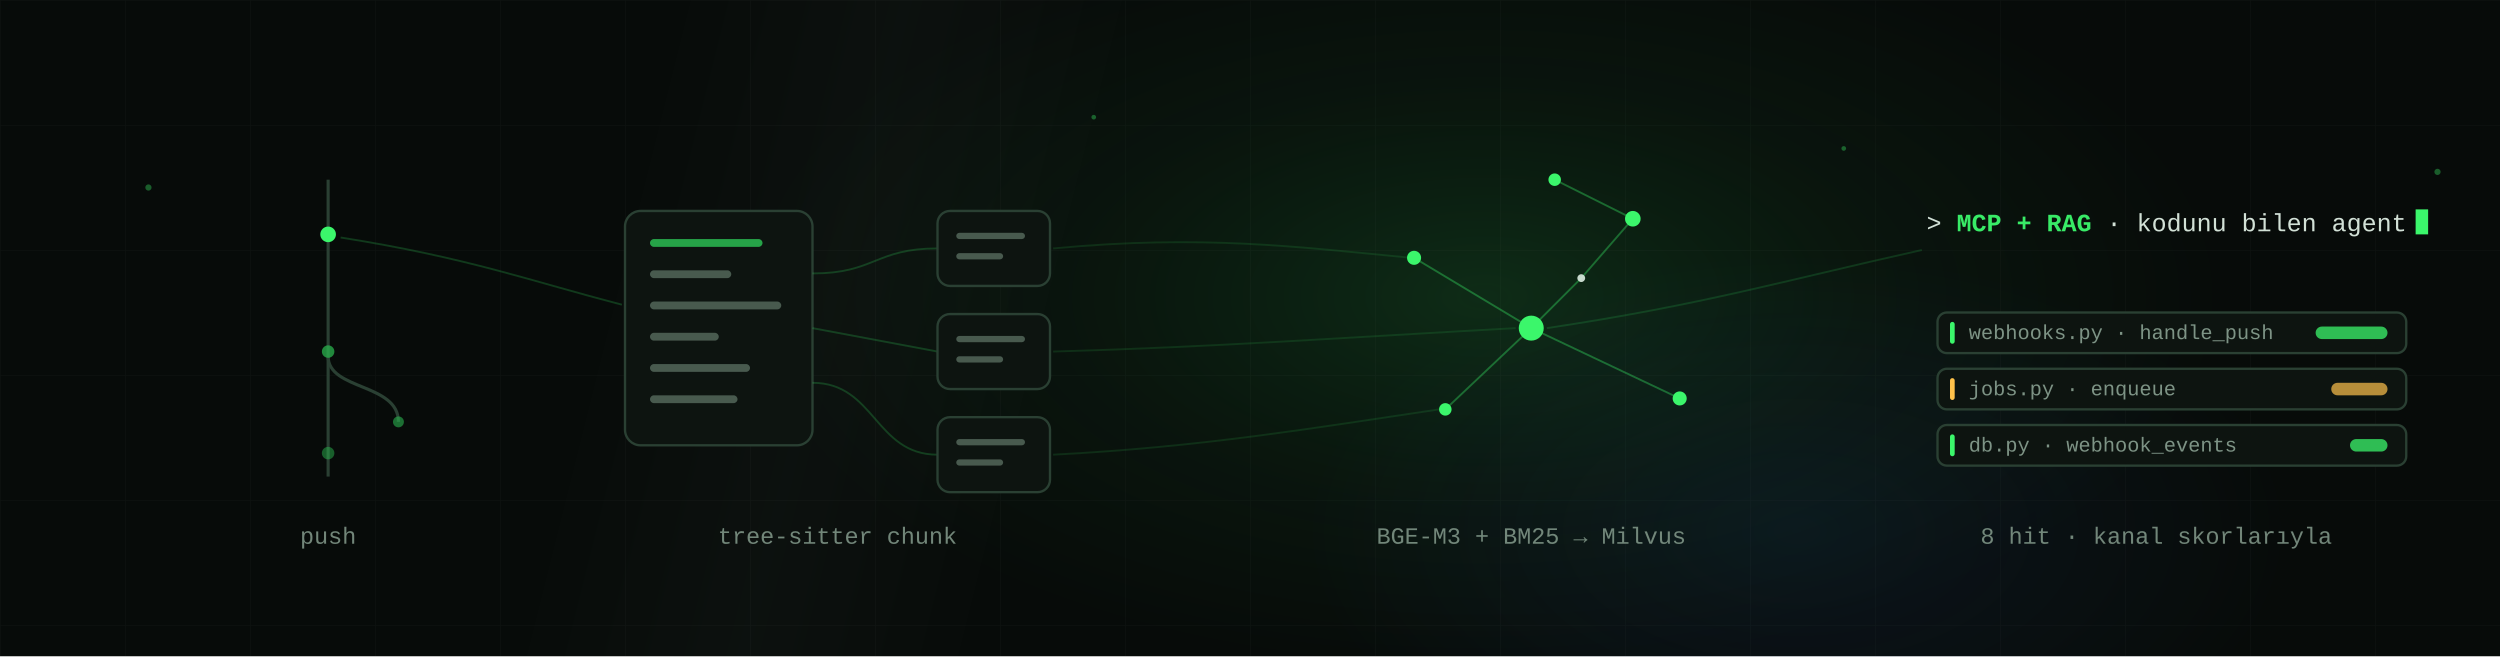
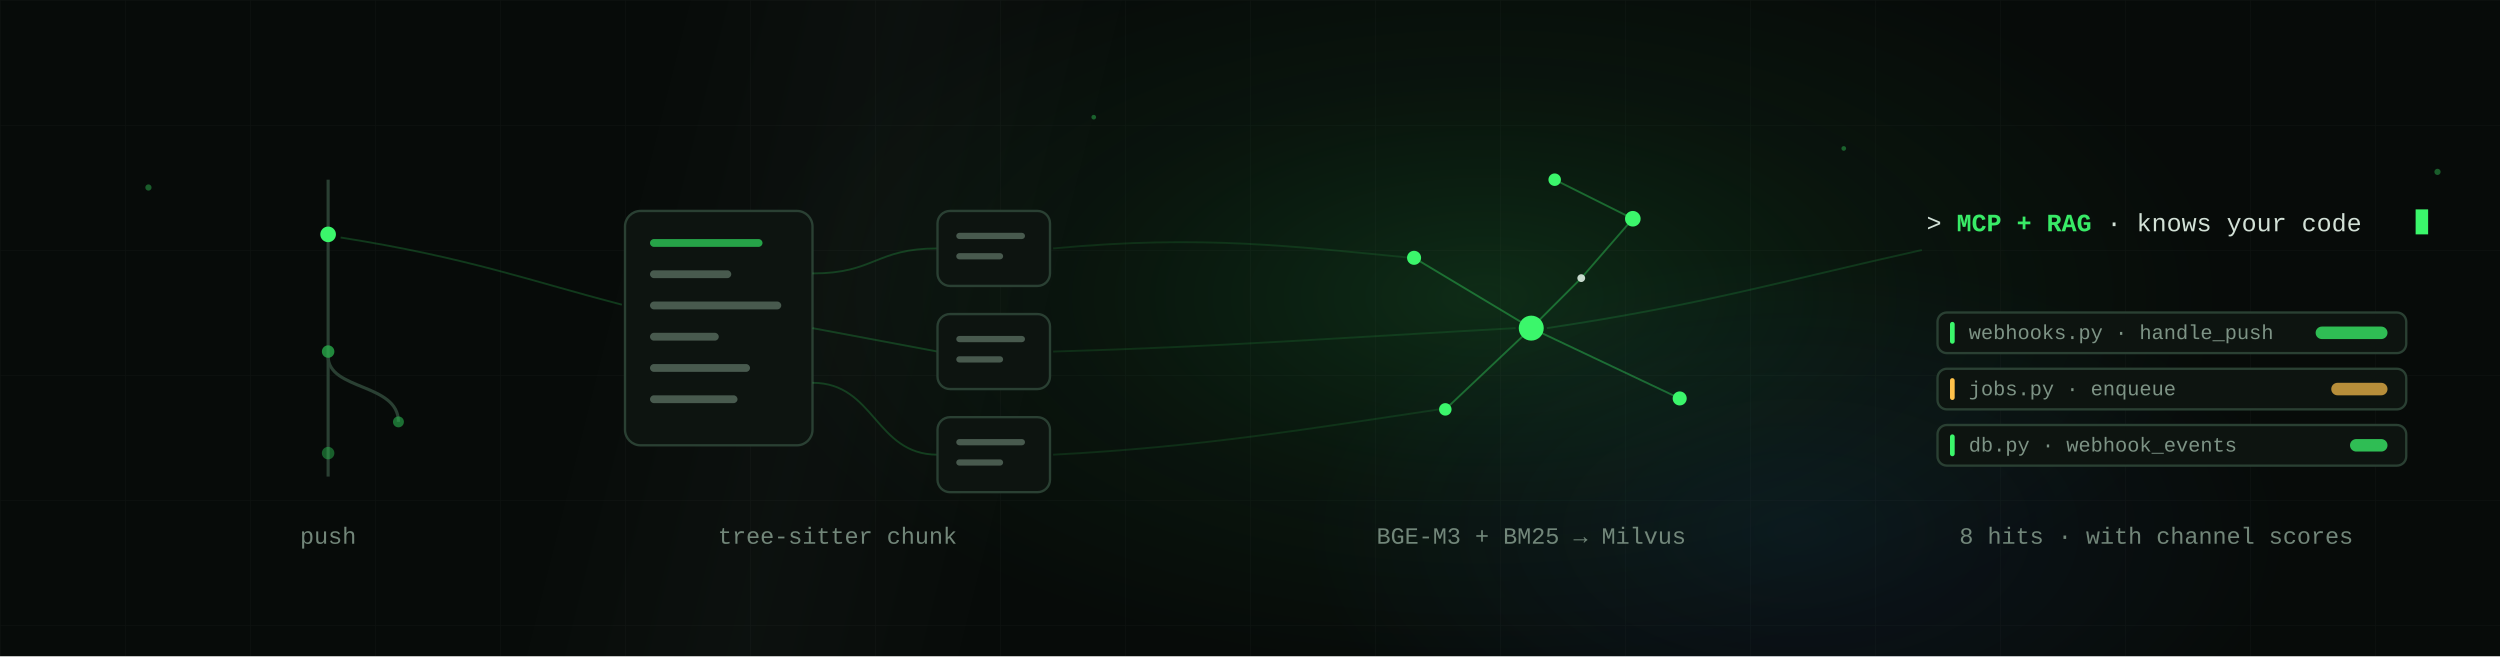
- <svg xmlns="http://www.w3.org/2000/svg" viewBox="0 0 1600 420" role="img" aria-label="Milvus RAG akışı: push, tree-sitter chunk, BGE-M3 + BM25 ile Milvus, MCP + RAG ile kodunu bilen agent">
+ <svg xmlns="http://www.w3.org/2000/svg" viewBox="0 0 1600 420" role="img" aria-label="Milvus RAG flow: push, tree-sitter chunk, BGE-M3 + BM25 into Milvus, an agent that knows your code over MCP + RAG">
  <defs>
    <radialGradient id="glowGreen" cx="50%" cy="50%" r="50%">
      <stop offset="0%" stop-color="#3bf66b" stop-opacity="0.14" />
      <stop offset="60%" stop-color="#29b34e" stop-opacity="0.05" />
      <stop offset="100%" stop-color="#29b34e" stop-opacity="0" />
    </radialGradient>
    <radialGradient id="glowBlue" cx="50%" cy="50%" r="50%">
      <stop offset="0%" stop-color="#3b82f6" stop-opacity="0.08" />
      <stop offset="100%" stop-color="#3b82f6" stop-opacity="0" />
    </radialGradient>
    <linearGradient id="sheen" x1="0" y1="0" x2="1" y2="0">
      <stop offset="0%" stop-color="#ffffff" stop-opacity="0" />
      <stop offset="50%" stop-color="#dcebe1" stop-opacity="0.025" />
      <stop offset="100%" stop-color="#ffffff" stop-opacity="0" />
    </linearGradient>
    <pattern id="grid" width="80" height="80" patternUnits="userSpaceOnUse">
      <path d="M 80 0 L 0 0 0 80" fill="none" stroke="#dcebe1" stroke-opacity="0.03" stroke-width="1" />
    </pattern>
    <style>
      text { font-family: ui-monospace, "SF Mono", Menlo, Consolas, "Liberation Mono", monospace; }
      .label { font-size: 15px; fill: #7d9385; opacity: 0.9; }
      @media (prefers-reduced-motion: reduce) { .motion { display: none } }
    </style>
  </defs>
  <rect width="1600" height="420" fill="#070b09" />
  <rect width="1600" height="420" fill="url(#grid)" />
  <ellipse cx="950" cy="190" rx="480" ry="240" fill="url(#glowGreen)" />
  <ellipse cx="1150" cy="340" rx="320" ry="180" fill="url(#glowBlue)" />
  <rect x="430" y="-60" width="300" height="560" fill="url(#sheen)" transform="skewX(-14)" />
  <g fill="#3bf66b" opacity="0.35">
    <circle cx="95" cy="120" r="2" />
    <circle cx="700" cy="75" r="1.5" />
    <circle cx="1180" cy="95" r="1.5" />
    <circle cx="1560" cy="110" r="2" />
  </g>
  <g stroke="#2a4033" stroke-width="2" fill="none">
    <path d="M 210 115 V 305" />
    <path d="M 255 270 C 255 245 210 250 210 228" />
  </g>
  <circle cx="210" cy="290" r="4" fill="#29b34e" opacity="0.5" />
  <circle cx="255" cy="270" r="3.5" fill="#29b34e" opacity="0.6" />
  <circle cx="210" cy="225" r="4" fill="#29b34e" opacity="0.75" />
  <circle cx="210" cy="150" r="5" fill="#3bf66b" />
  <circle class="motion" cx="210" cy="150" fill="none" stroke="#3bf66b" stroke-width="1.5">
    <animate attributeName="r" dur="10s" repeatCount="indefinite" values="5;18;18" keyTimes="0;0.08;1" />
    <animate attributeName="stroke-opacity" dur="10s" repeatCount="indefinite" values="0.6;0;0" keyTimes="0;0.08;1" />
  </circle>
  <text class="label" x="210" y="348" text-anchor="middle">push</text>
  <path d="M 218 152 C 300 165 340 180 398 195" fill="none" stroke="#3bf66b" stroke-opacity="0.2" stroke-width="1.2" />
  <circle class="motion" r="3" fill="#dcebe1" opacity="0">
    <animateMotion dur="10s" repeatCount="indefinite" calcMode="linear" keyPoints="0;0;1;1" keyTimes="0;0.06;0.16;1" path="M 218 152 C 300 165 340 180 398 195" />
    <animate attributeName="opacity" dur="10s" repeatCount="indefinite" values="0;0;1;1;0;0" keyTimes="0;0.06;0.07;0.15;0.16;1" />
  </circle>
  <rect x="400" y="135" width="120" height="150" rx="10" fill="#0d1410" stroke="#2a4033" stroke-width="1.5" />
  <g rx="2.5">
    <rect x="416" y="153" width="72" height="5" rx="2.5" fill="#29b34e" opacity="0.9" />
    <rect x="416" y="173" width="52" height="5" rx="2.5" fill="#566b5e" opacity="0.8" />
    <rect x="416" y="193" width="84" height="5" rx="2.5" fill="#566b5e" opacity="0.8" />
    <rect x="416" y="213" width="44" height="5" rx="2.5" fill="#566b5e" opacity="0.8" />
    <rect x="416" y="233" width="64" height="5" rx="2.5" fill="#566b5e" opacity="0.8" />
    <rect x="416" y="253" width="56" height="5" rx="2.5" fill="#566b5e" opacity="0.8" />
  </g>
  <rect class="motion" x="400" y="135" width="120" height="150" rx="10" fill="none" stroke="#3bf66b" stroke-width="1.5" opacity="0">
    <animate attributeName="opacity" dur="10s" repeatCount="indefinite" values="0;0;0.9;0;0" keyTimes="0;0.15;0.19;0.28;1" />
  </rect>
  <g stroke="#3bf66b" stroke-opacity="0.2" stroke-width="1.2" fill="none">
    <path d="M 520 175 C 560 175 560 159 600 159" />
    <path d="M 520 210 L 600 225" />
    <path d="M 520 245 C 560 245 560 291 600 291" />
  </g>
  <g>
    <rect x="600" y="135" width="72" height="48" rx="8" fill="#0d1410" stroke="#2a4033" stroke-width="1.5" />
    <rect x="612" y="149" width="44" height="4" rx="2" fill="#566b5e" opacity="0.8" />
    <rect x="612" y="162" width="30" height="4" rx="2" fill="#566b5e" opacity="0.8" />
    <rect x="600" y="201" width="72" height="48" rx="8" fill="#0d1410" stroke="#2a4033" stroke-width="1.5" />
    <rect x="612" y="215" width="44" height="4" rx="2" fill="#566b5e" opacity="0.8" />
    <rect x="612" y="228" width="30" height="4" rx="2" fill="#566b5e" opacity="0.8" />
    <rect x="600" y="267" width="72" height="48" rx="8" fill="#0d1410" stroke="#2a4033" stroke-width="1.5" />
    <rect x="612" y="281" width="44" height="4" rx="2" fill="#566b5e" opacity="0.8" />
    <rect x="612" y="294" width="30" height="4" rx="2" fill="#566b5e" opacity="0.8" />
  </g>
  <rect class="motion" x="600" y="135" width="72" height="48" rx="8" fill="none" stroke="#3bf66b" stroke-width="1.5" opacity="0">
    <animate attributeName="opacity" dur="10s" repeatCount="indefinite" values="0;0;0.9;0;0" keyTimes="0;0.20;0.23;0.28;1" />
  </rect>
  <rect class="motion" x="600" y="201" width="72" height="48" rx="8" fill="none" stroke="#3bf66b" stroke-width="1.5" opacity="0">
    <animate attributeName="opacity" dur="10s" repeatCount="indefinite" values="0;0;0.9;0;0" keyTimes="0;0.23;0.26;0.31;1" />
  </rect>
  <rect class="motion" x="600" y="267" width="72" height="48" rx="8" fill="none" stroke="#3bf66b" stroke-width="1.5" opacity="0">
    <animate attributeName="opacity" dur="10s" repeatCount="indefinite" values="0;0;0.9;0;0" keyTimes="0;0.26;0.29;0.34;1" />
  </rect>
  <text class="label" x="536" y="348" text-anchor="middle">tree-sitter chunk</text>
  <g stroke="#3bf66b" stroke-opacity="0.12" stroke-width="1.2" fill="none">
    <path d="M 674 159 C 770 150 830 158 903 165" />
    <path d="M 674 225 C 780 222 860 216 970 210" />
    <path d="M 674 291 C 770 286 840 274 921 262" />
  </g>
  <circle class="motion" r="2.5" fill="#dcebe1" opacity="0">
    <animateMotion dur="10s" repeatCount="indefinite" calcMode="linear" keyPoints="0;0;1;1" keyTimes="0;0.30;0.40;1" path="M 674 159 C 770 150 830 158 903 165" />
    <animate attributeName="opacity" dur="10s" repeatCount="indefinite" values="0;0;1;1;0;0" keyTimes="0;0.30;0.31;0.39;0.40;1" />
  </circle>
  <circle class="motion" r="2.5" fill="#dcebe1" opacity="0">
    <animateMotion dur="10s" repeatCount="indefinite" calcMode="linear" keyPoints="0;0;1;1" keyTimes="0;0.33;0.43;1" path="M 674 225 C 780 222 860 216 970 210" />
    <animate attributeName="opacity" dur="10s" repeatCount="indefinite" values="0;0;1;1;0;0" keyTimes="0;0.33;0.34;0.42;0.43;1" />
  </circle>
  <circle class="motion" r="2.5" fill="#dcebe1" opacity="0">
    <animateMotion dur="10s" repeatCount="indefinite" calcMode="linear" keyPoints="0;0;1;1" keyTimes="0;0.36;0.46;1" path="M 674 291 C 770 286 840 274 921 262" />
    <animate attributeName="opacity" dur="10s" repeatCount="indefinite" values="0;0;1;1;0;0" keyTimes="0;0.36;0.37;0.45;0.46;1" />
  </circle>
  <g stroke="#3bf66b" stroke-opacity="0.35" stroke-width="1.2" fill="none">
    <path d="M 980 210 L 905 165" />
    <path d="M 980 210 L 925 262" />
    <path d="M 980 210 L 1075 255" />
    <path d="M 980 210 L 1012 178 L 1045 140" />
    <path d="M 1045 140 L 995 115" />
  </g>
  <g fill="#3bf66b">
    <circle cx="905" cy="165" r="4.5" />
    <circle cx="925" cy="262" r="4" />
    <circle cx="1045" cy="140" r="5">
      <animate attributeName="opacity" values="1;0.7;1" dur="5s" repeatCount="indefinite" />
    </circle>
    <circle cx="1075" cy="255" r="4.5" />
    <circle cx="995" cy="115" r="4" />
    <circle cx="980" cy="210" r="8">
      <animate attributeName="opacity" values="0.75;1;0.75" dur="4s" repeatCount="indefinite" />
    </circle>
  </g>
  <circle cx="1012" cy="178" r="2.5" fill="#dcebe1" opacity="0.9" />
  <circle class="motion" cx="980" cy="210" fill="none" stroke="#3bf66b" stroke-width="1.5">
    <animate attributeName="r" dur="10s" repeatCount="indefinite" values="8;8;30;30" keyTimes="0;0.46;0.56;1" />
    <animate attributeName="stroke-opacity" dur="10s" repeatCount="indefinite" values="0;0;0.5;0;0" keyTimes="0;0.45;0.47;0.56;1" />
  </circle>
  <circle class="motion" cx="980" cy="210" fill="none" stroke="#dcebe1" stroke-width="1.5">
    <animate attributeName="r" dur="10s" repeatCount="indefinite" values="8;8;22;22" keyTimes="0;0.63;0.70;1" />
    <animate attributeName="stroke-opacity" dur="10s" repeatCount="indefinite" values="0;0;0.6;0;0" keyTimes="0;0.62;0.64;0.70;1" />
  </circle>
  <text class="label" x="980" y="348" text-anchor="middle">BGE-M3 + BM25 → Milvus</text>
-   <text x="1233" y="148" font-size="16" fill="#dcebe1" opacity="0.95">&gt; <tspan fill="#3bf66b" font-weight="600">MCP + RAG</tspan> · kodunu bilen agent</text>
+   <text x="1233" y="148" font-size="16" fill="#dcebe1" opacity="0.95">&gt; <tspan fill="#3bf66b" font-weight="600">MCP + RAG</tspan> · knows your code</text>
  <rect class="motion" x="1546" y="134" width="8" height="16" fill="#3bf66b">
    <animate attributeName="opacity" dur="1.2s" repeatCount="indefinite" calcMode="discrete" values="1;0" keyTimes="0;0.5" />
  </rect>
  <path d="M 1230 160 C 1140 180 1090 195 990 210" fill="none" stroke="#3bf66b" stroke-opacity="0.15" stroke-width="1.2" />
  <circle class="motion" r="3" fill="#dcebe1" opacity="0">
    <animateMotion dur="10s" repeatCount="indefinite" calcMode="linear" keyPoints="0;0;1;1" keyTimes="0;0.55;0.63;1" path="M 1230 160 C 1140 180 1090 195 990 210" />
    <animate attributeName="opacity" dur="10s" repeatCount="indefinite" values="0;0;1;1;0;0" keyTimes="0;0.55;0.56;0.62;0.63;1" />
  </circle>
  <g>
    <rect x="1240" y="200" width="300" height="26" rx="6" fill="#0d1410" stroke="#2a4033" stroke-width="1.5" />
    <rect x="1248" y="206" width="3" height="14" rx="1.5" fill="#3bf66b" />
    <text x="1260" y="217" font-size="13" fill="#7d9385">webhooks.py · handle_push</text>
    <rect x="1482" y="209" width="46" height="8" rx="4" fill="#3bf66b" opacity="0.75" />
    <rect x="1240" y="236" width="300" height="26" rx="6" fill="#0d1410" stroke="#2a4033" stroke-width="1.5" />
    <rect x="1248" y="242" width="3" height="14" rx="1.5" fill="#ffc24b" />
    <text x="1260" y="253" font-size="13" fill="#7d9385">jobs.py · enqueue</text>
    <rect x="1492" y="245" width="36" height="8" rx="4" fill="#ffc24b" opacity="0.7" />
    <rect x="1240" y="272" width="300" height="26" rx="6" fill="#0d1410" stroke="#2a4033" stroke-width="1.5" />
    <rect x="1248" y="278" width="3" height="14" rx="1.5" fill="#3bf66b" />
    <text x="1260" y="289" font-size="13" fill="#7d9385">db.py · webhook_events</text>
    <rect x="1504" y="281" width="24" height="8" rx="4" fill="#3bf66b" opacity="0.75" />
  </g>
  <circle class="motion" r="2.5" fill="#3bf66b" opacity="0">
    <animateMotion dur="10s" repeatCount="indefinite" calcMode="linear" keyPoints="0;0;1;1" keyTimes="0;0.66;0.73;1" path="M 990 210 C 1090 202 1160 210 1244 212" />
    <animate attributeName="opacity" dur="10s" repeatCount="indefinite" values="0;0;1;1;0;0" keyTimes="0;0.66;0.67;0.72;0.73;1" />
  </circle>
  <circle class="motion" r="2.5" fill="#ffc24b" opacity="0">
    <animateMotion dur="10s" repeatCount="indefinite" calcMode="linear" keyPoints="0;0;1;1" keyTimes="0;0.69;0.76;1" path="M 990 210 C 1090 215 1160 240 1244 248" />
    <animate attributeName="opacity" dur="10s" repeatCount="indefinite" values="0;0;1;1;0;0" keyTimes="0;0.69;0.70;0.75;0.76;1" />
  </circle>
  <circle class="motion" r="2.5" fill="#3bf66b" opacity="0">
    <animateMotion dur="10s" repeatCount="indefinite" calcMode="linear" keyPoints="0;0;1;1" keyTimes="0;0.72;0.79;1" path="M 990 210 C 1080 225 1160 270 1244 284" />
    <animate attributeName="opacity" dur="10s" repeatCount="indefinite" values="0;0;1;1;0;0" keyTimes="0;0.72;0.73;0.78;0.79;1" />
  </circle>
  <rect class="motion" x="1240" y="200" width="300" height="26" rx="6" fill="none" stroke="#3bf66b" stroke-width="1.5" opacity="0">
    <animate attributeName="opacity" dur="10s" repeatCount="indefinite" values="0;0;0.9;0;0" keyTimes="0;0.73;0.76;0.86;1" />
  </rect>
  <rect class="motion" x="1240" y="236" width="300" height="26" rx="6" fill="none" stroke="#ffc24b" stroke-width="1.5" opacity="0">
    <animate attributeName="opacity" dur="10s" repeatCount="indefinite" values="0;0;0.9;0;0" keyTimes="0;0.76;0.79;0.89;1" />
  </rect>
  <rect class="motion" x="1240" y="272" width="300" height="26" rx="6" fill="none" stroke="#3bf66b" stroke-width="1.5" opacity="0">
    <animate attributeName="opacity" dur="10s" repeatCount="indefinite" values="0;0;0.9;0;0" keyTimes="0;0.79;0.82;0.92;1" />
  </rect>
-   <text class="label" x="1380" y="348" text-anchor="middle">8 hit · kanal skorlarıyla</text>
+   <text class="label" x="1380" y="348" text-anchor="middle">8 hits · with channel scores</text>
</svg>
